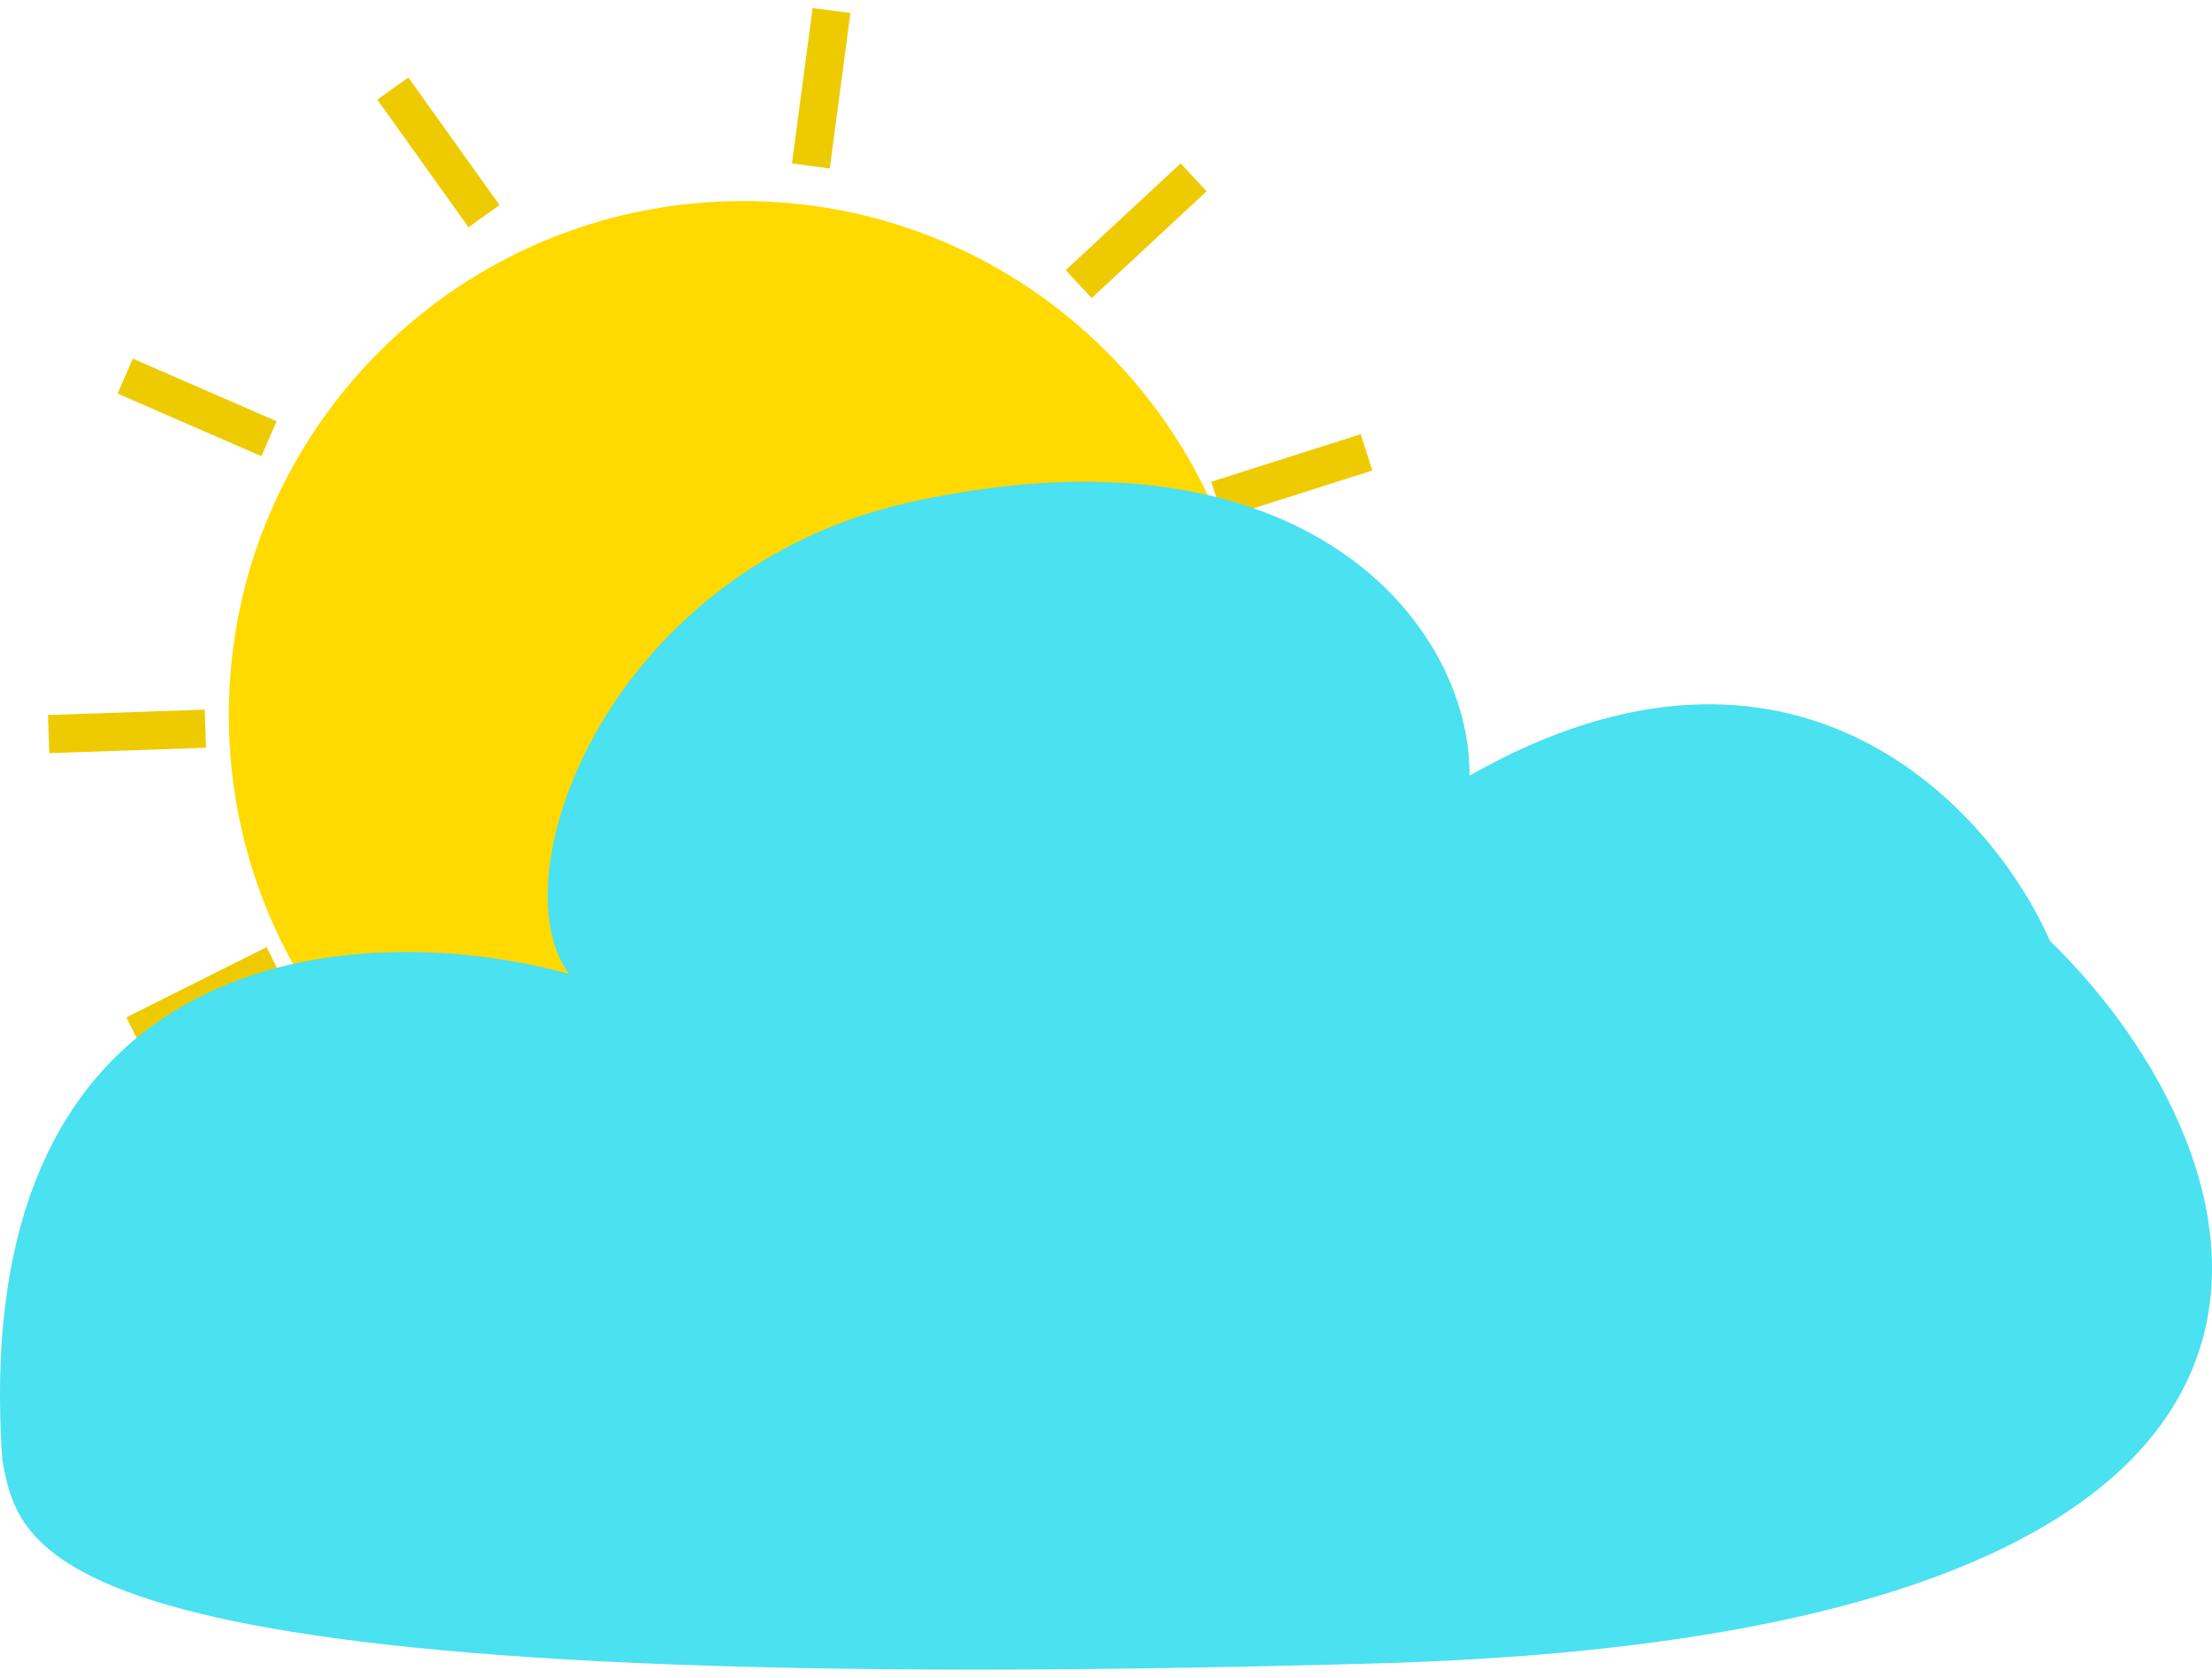
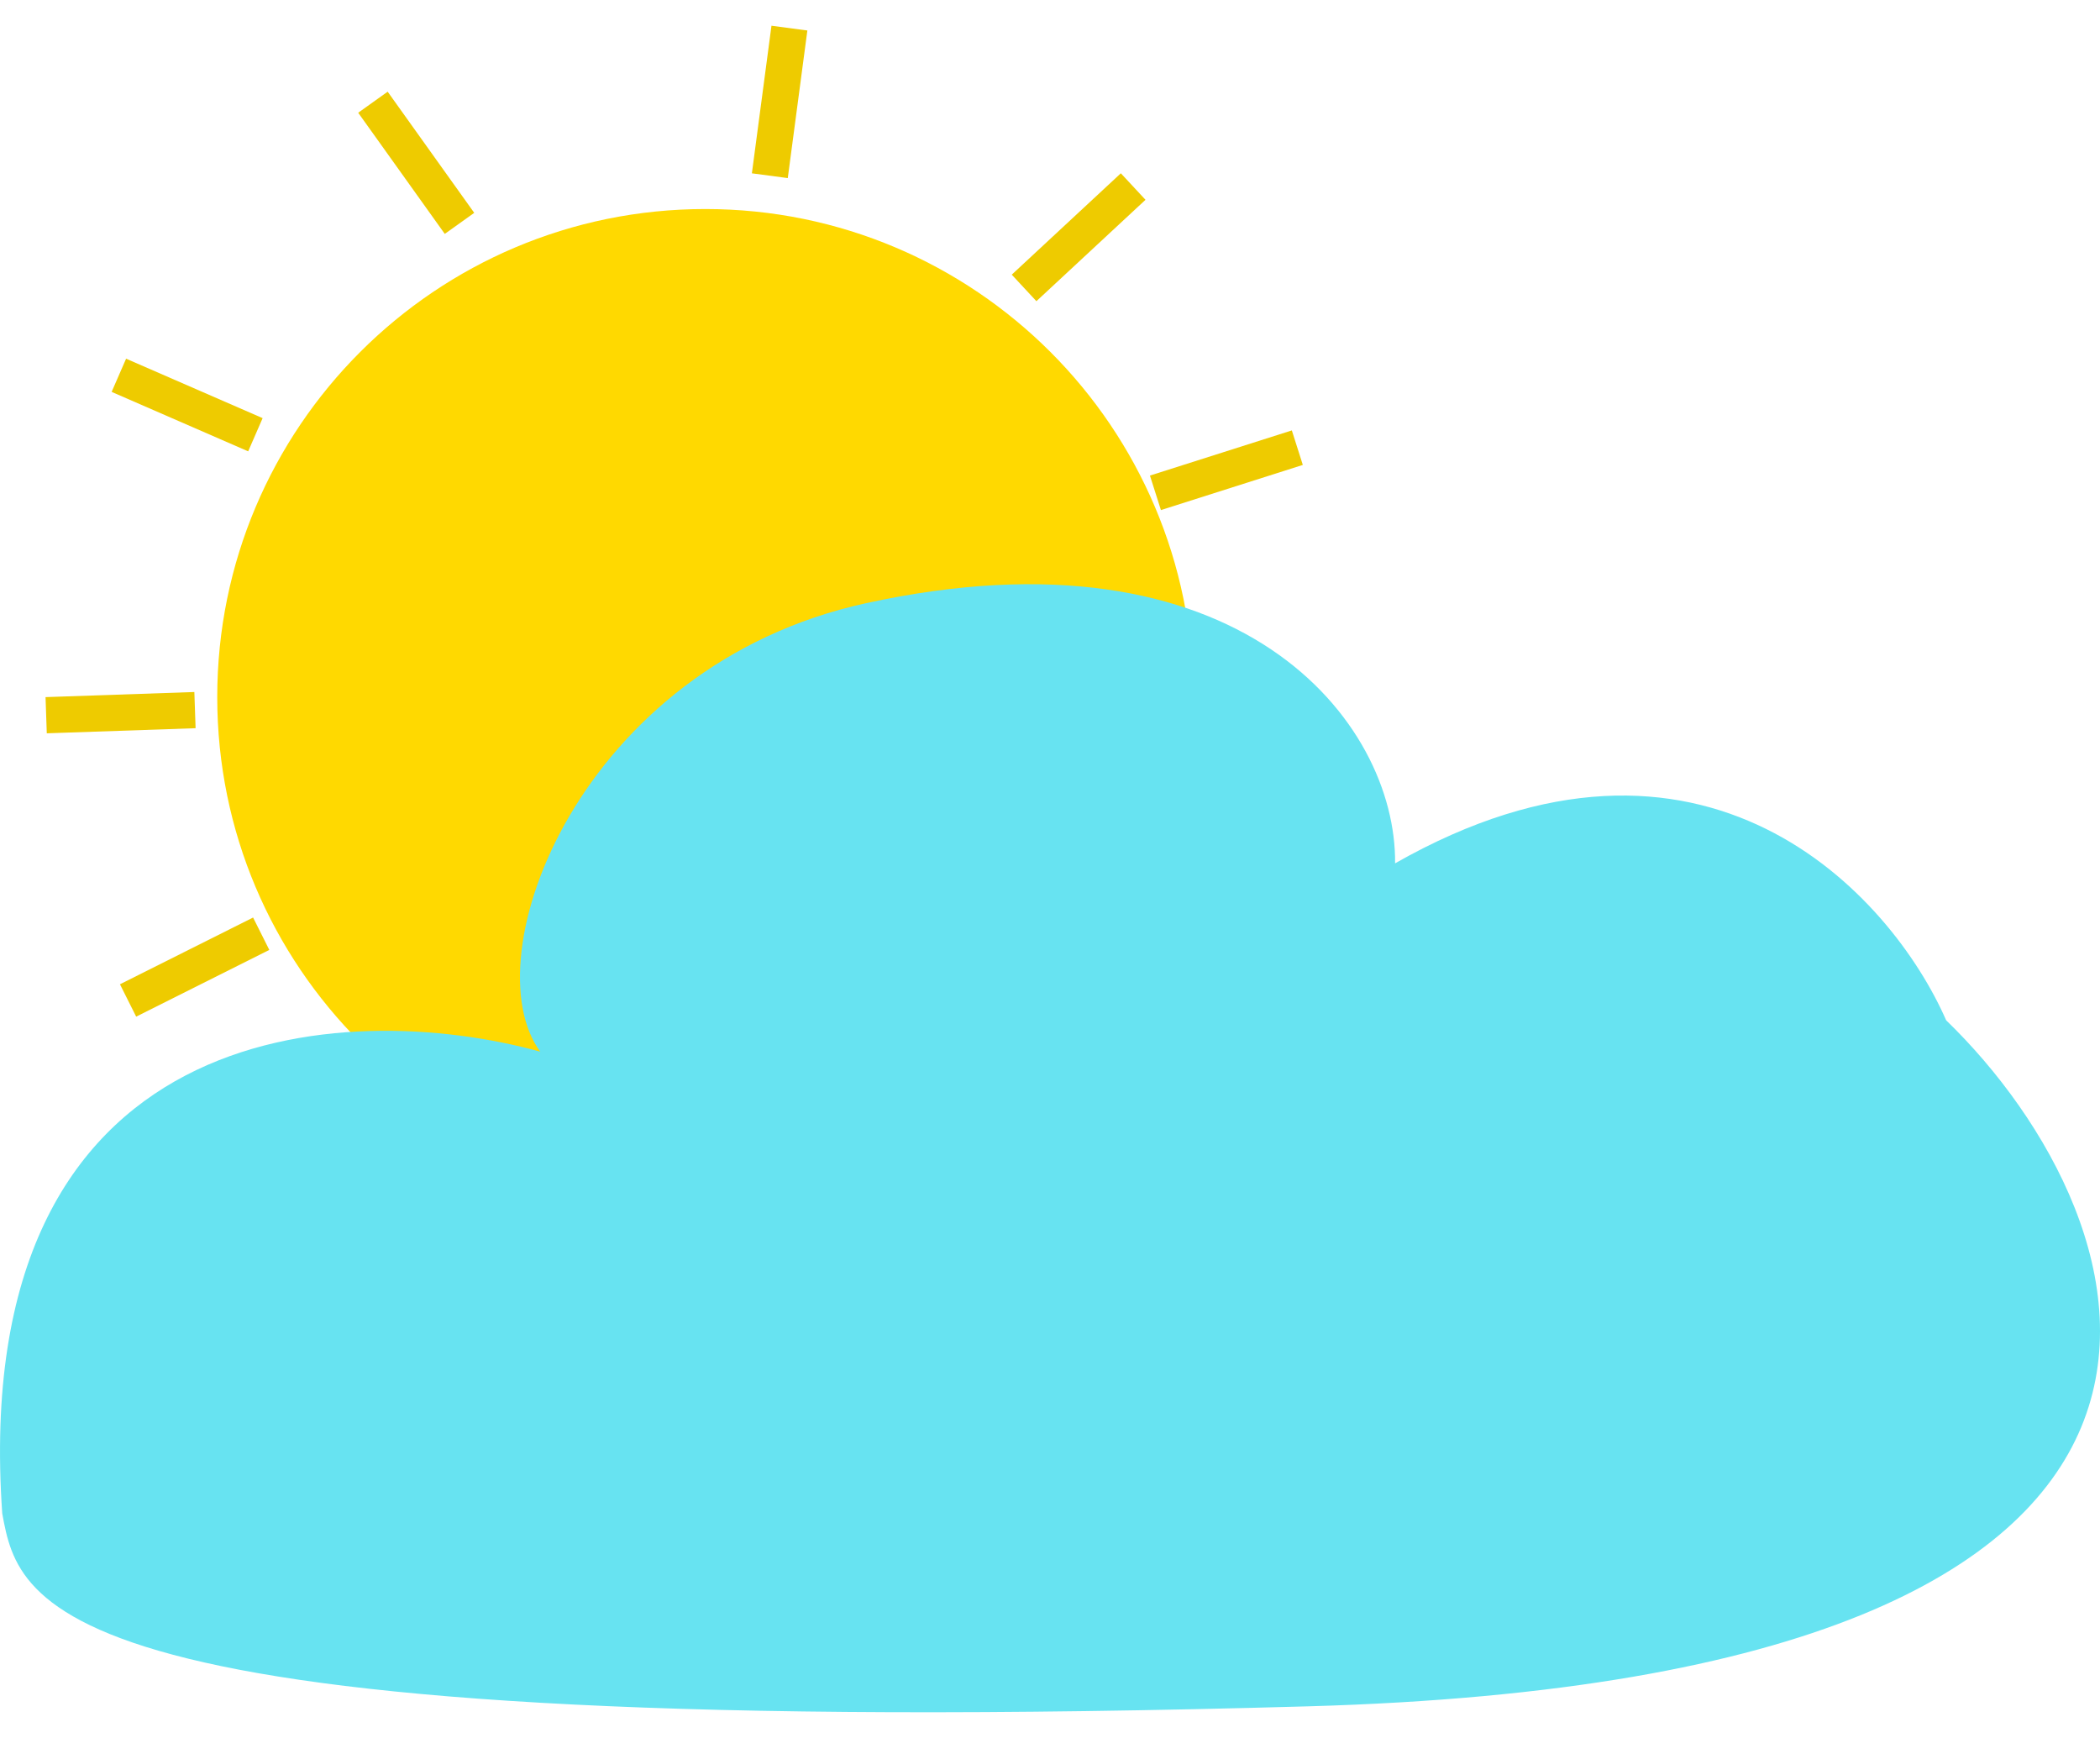
- <svg xmlns="http://www.w3.org/2000/svg" width="58" height="44" viewBox="0 0 58 44" fill="none">
-   <line x1="35.831" y1="11.864" x2="31.912" y2="13.111" stroke="#EECB00" />
-   <line x1="7.054" y1="11.507" x2="3.283" y2="9.865" stroke="#EECB00" />
-   <line x1="5.385" y1="19.112" x2="1.275" y2="19.253" stroke="#EECB00" />
-   <line x1="7.214" y1="25.288" x2="3.537" y2="27.131" stroke="#EECB00" />
-   <line x1="10.3" y1="2.323" x2="12.691" y2="5.669" stroke="#EECB00" />
-   <line x1="21.803" y1="0.276" x2="21.262" y2="4.353" stroke="#EECB00" />
-   <line x1="31.297" y1="4.652" x2="28.284" y2="7.452" stroke="#EECB00" />
-   <circle cx="19.48" cy="18.753" r="13.48" fill="#FFD900" />
-   <path d="M23.91 13.161C34.228 10.899 38.571 16.423 38.531 20.344C47.064 15.49 52.233 21.211 53.751 24.679C59.424 30.169 63.898 42.839 36.134 43.626C1.26 44.616 0.541 40.902 0.062 38.301C-0.897 24.53 9.569 24.06 14.922 25.546C13.005 22.945 16.001 14.896 23.91 13.161Z" fill="#4AE1F1" />
+ <svg xmlns="http://www.w3.org/2000/svg" width="58" height="48" viewBox="0 0 58 48" fill="none">
+   <line x1="35.831" y1="12.364" x2="31.912" y2="13.611" stroke="#EECB00" />
+   <line x1="7.054" y1="12.007" x2="3.283" y2="10.365" stroke="#EECB00" />
+   <line x1="5.385" y1="19.612" x2="1.275" y2="19.753" stroke="#EECB00" />
+   <line x1="7.214" y1="25.788" x2="3.537" y2="27.631" stroke="#EECB00" />
+   <line x1="10.3" y1="2.823" x2="12.691" y2="6.169" stroke="#EECB00" />
+   <line x1="21.803" y1="0.776" x2="21.262" y2="4.853" stroke="#EECB00" />
+   <line x1="31.297" y1="5.152" x2="28.284" y2="7.952" stroke="#EECB00" />
+   <circle cx="19.48" cy="19.253" r="13.48" fill="#FFD900" />
+   <path d="M23.91 16.661C34.228 14.399 38.571 19.923 38.531 23.844C47.064 18.99 52.233 24.711 53.751 28.179C59.424 33.669 63.898 46.339 36.134 47.126C1.26 48.116 0.541 44.402 0.062 41.801C-0.897 28.03 9.569 27.56 14.922 29.046C13.005 26.445 16.001 18.396 23.91 16.661Z" fill="#67E3F1" />
</svg>
